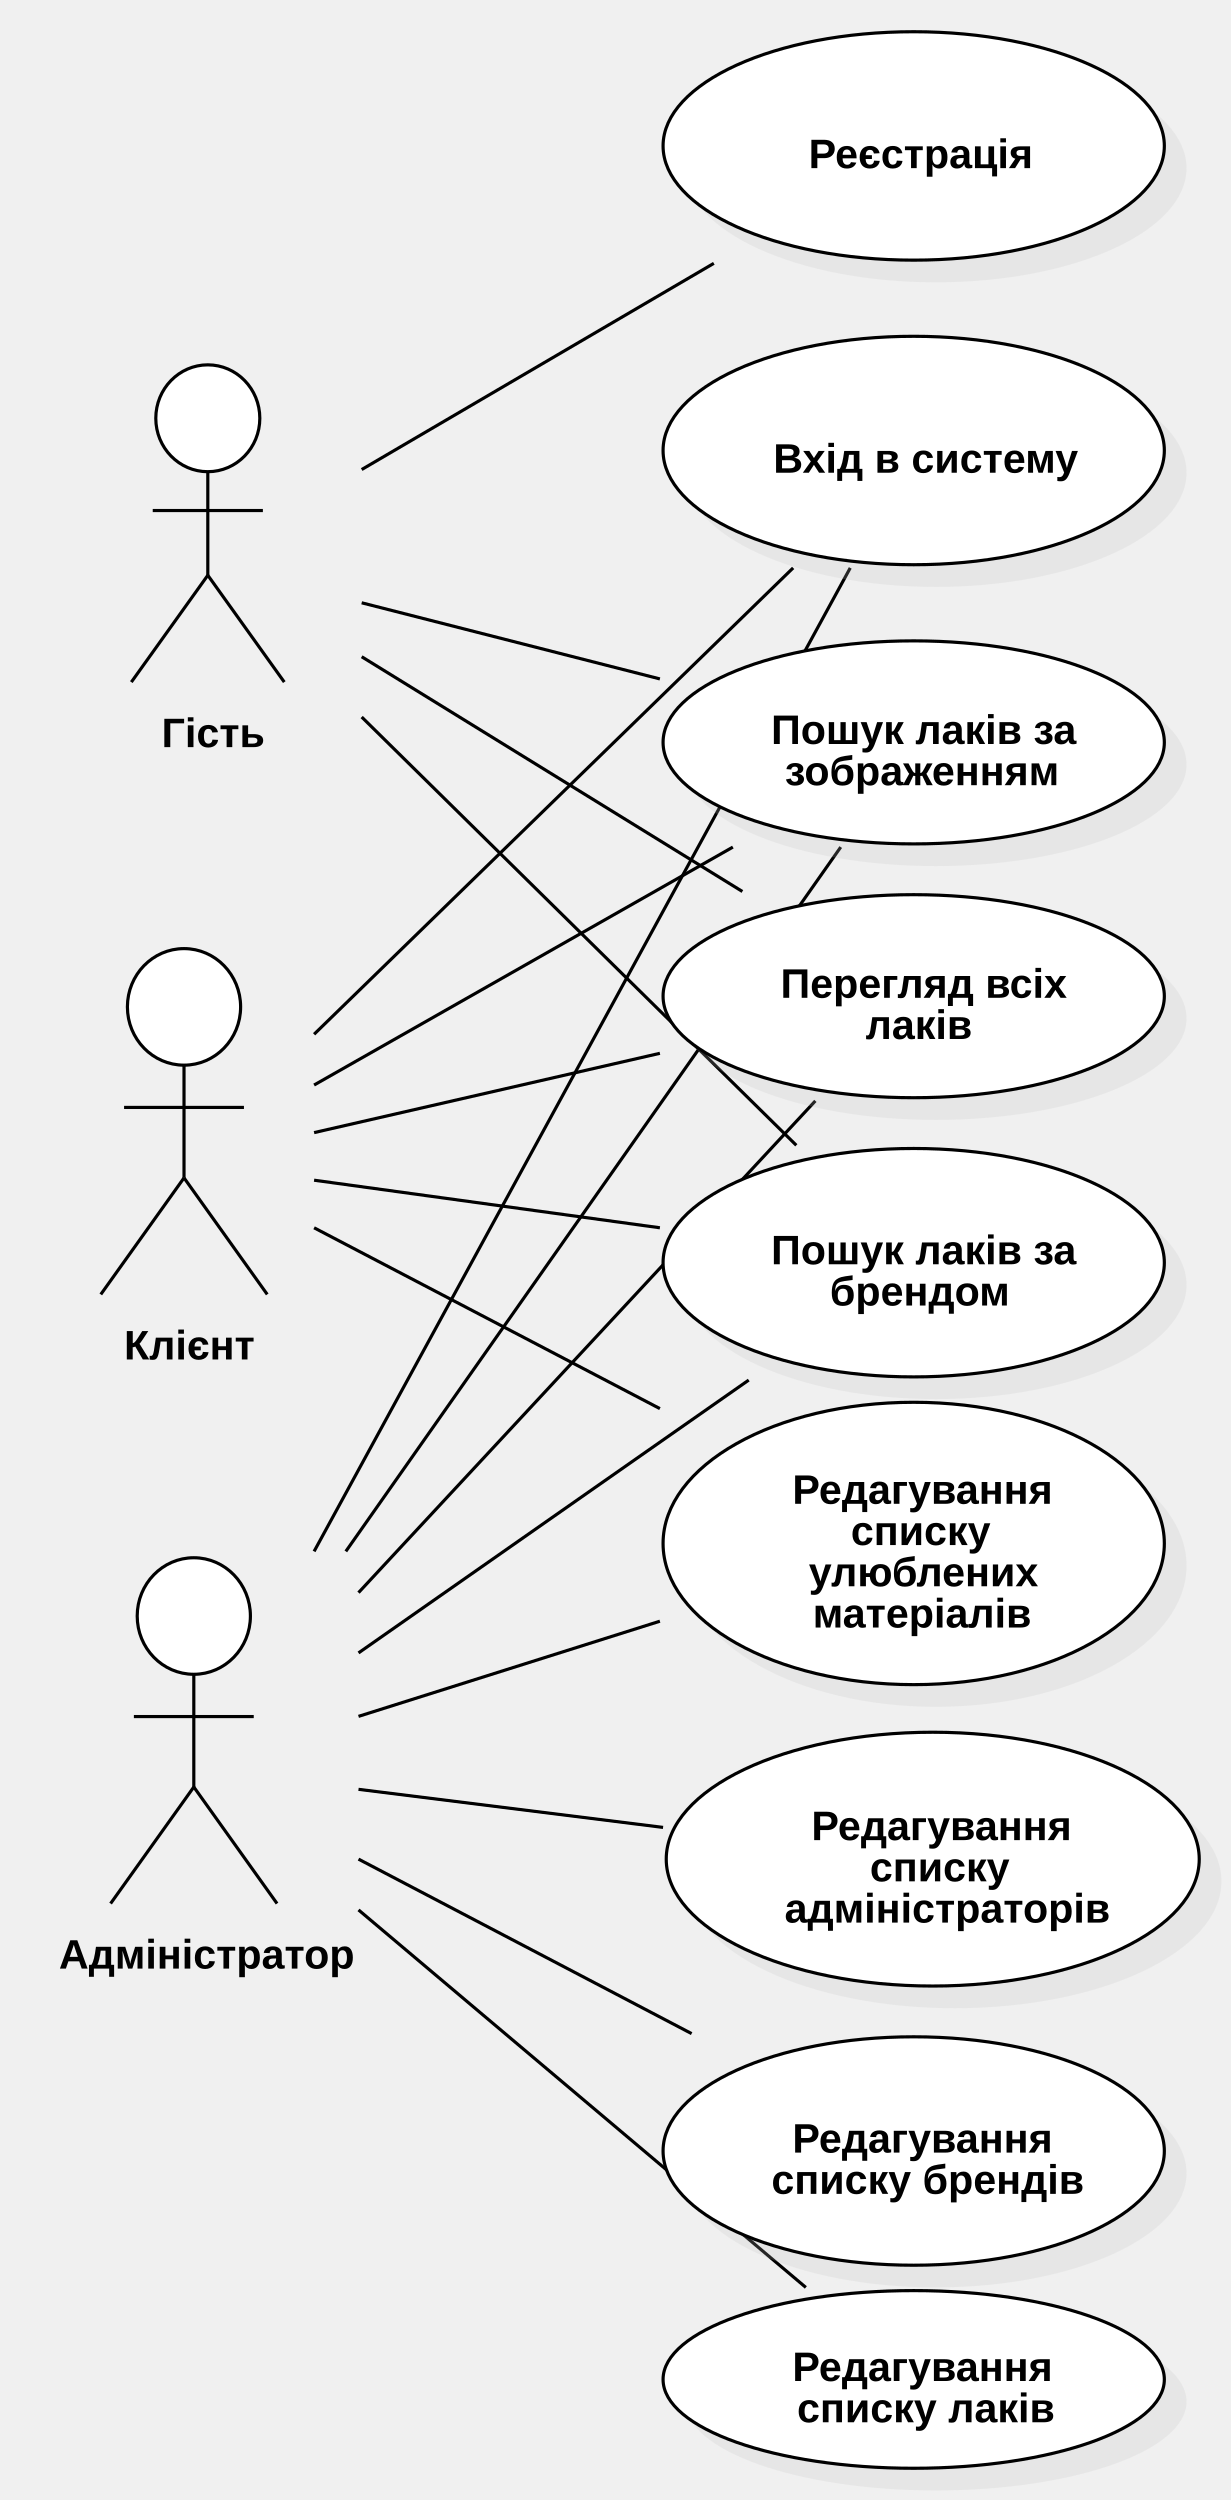
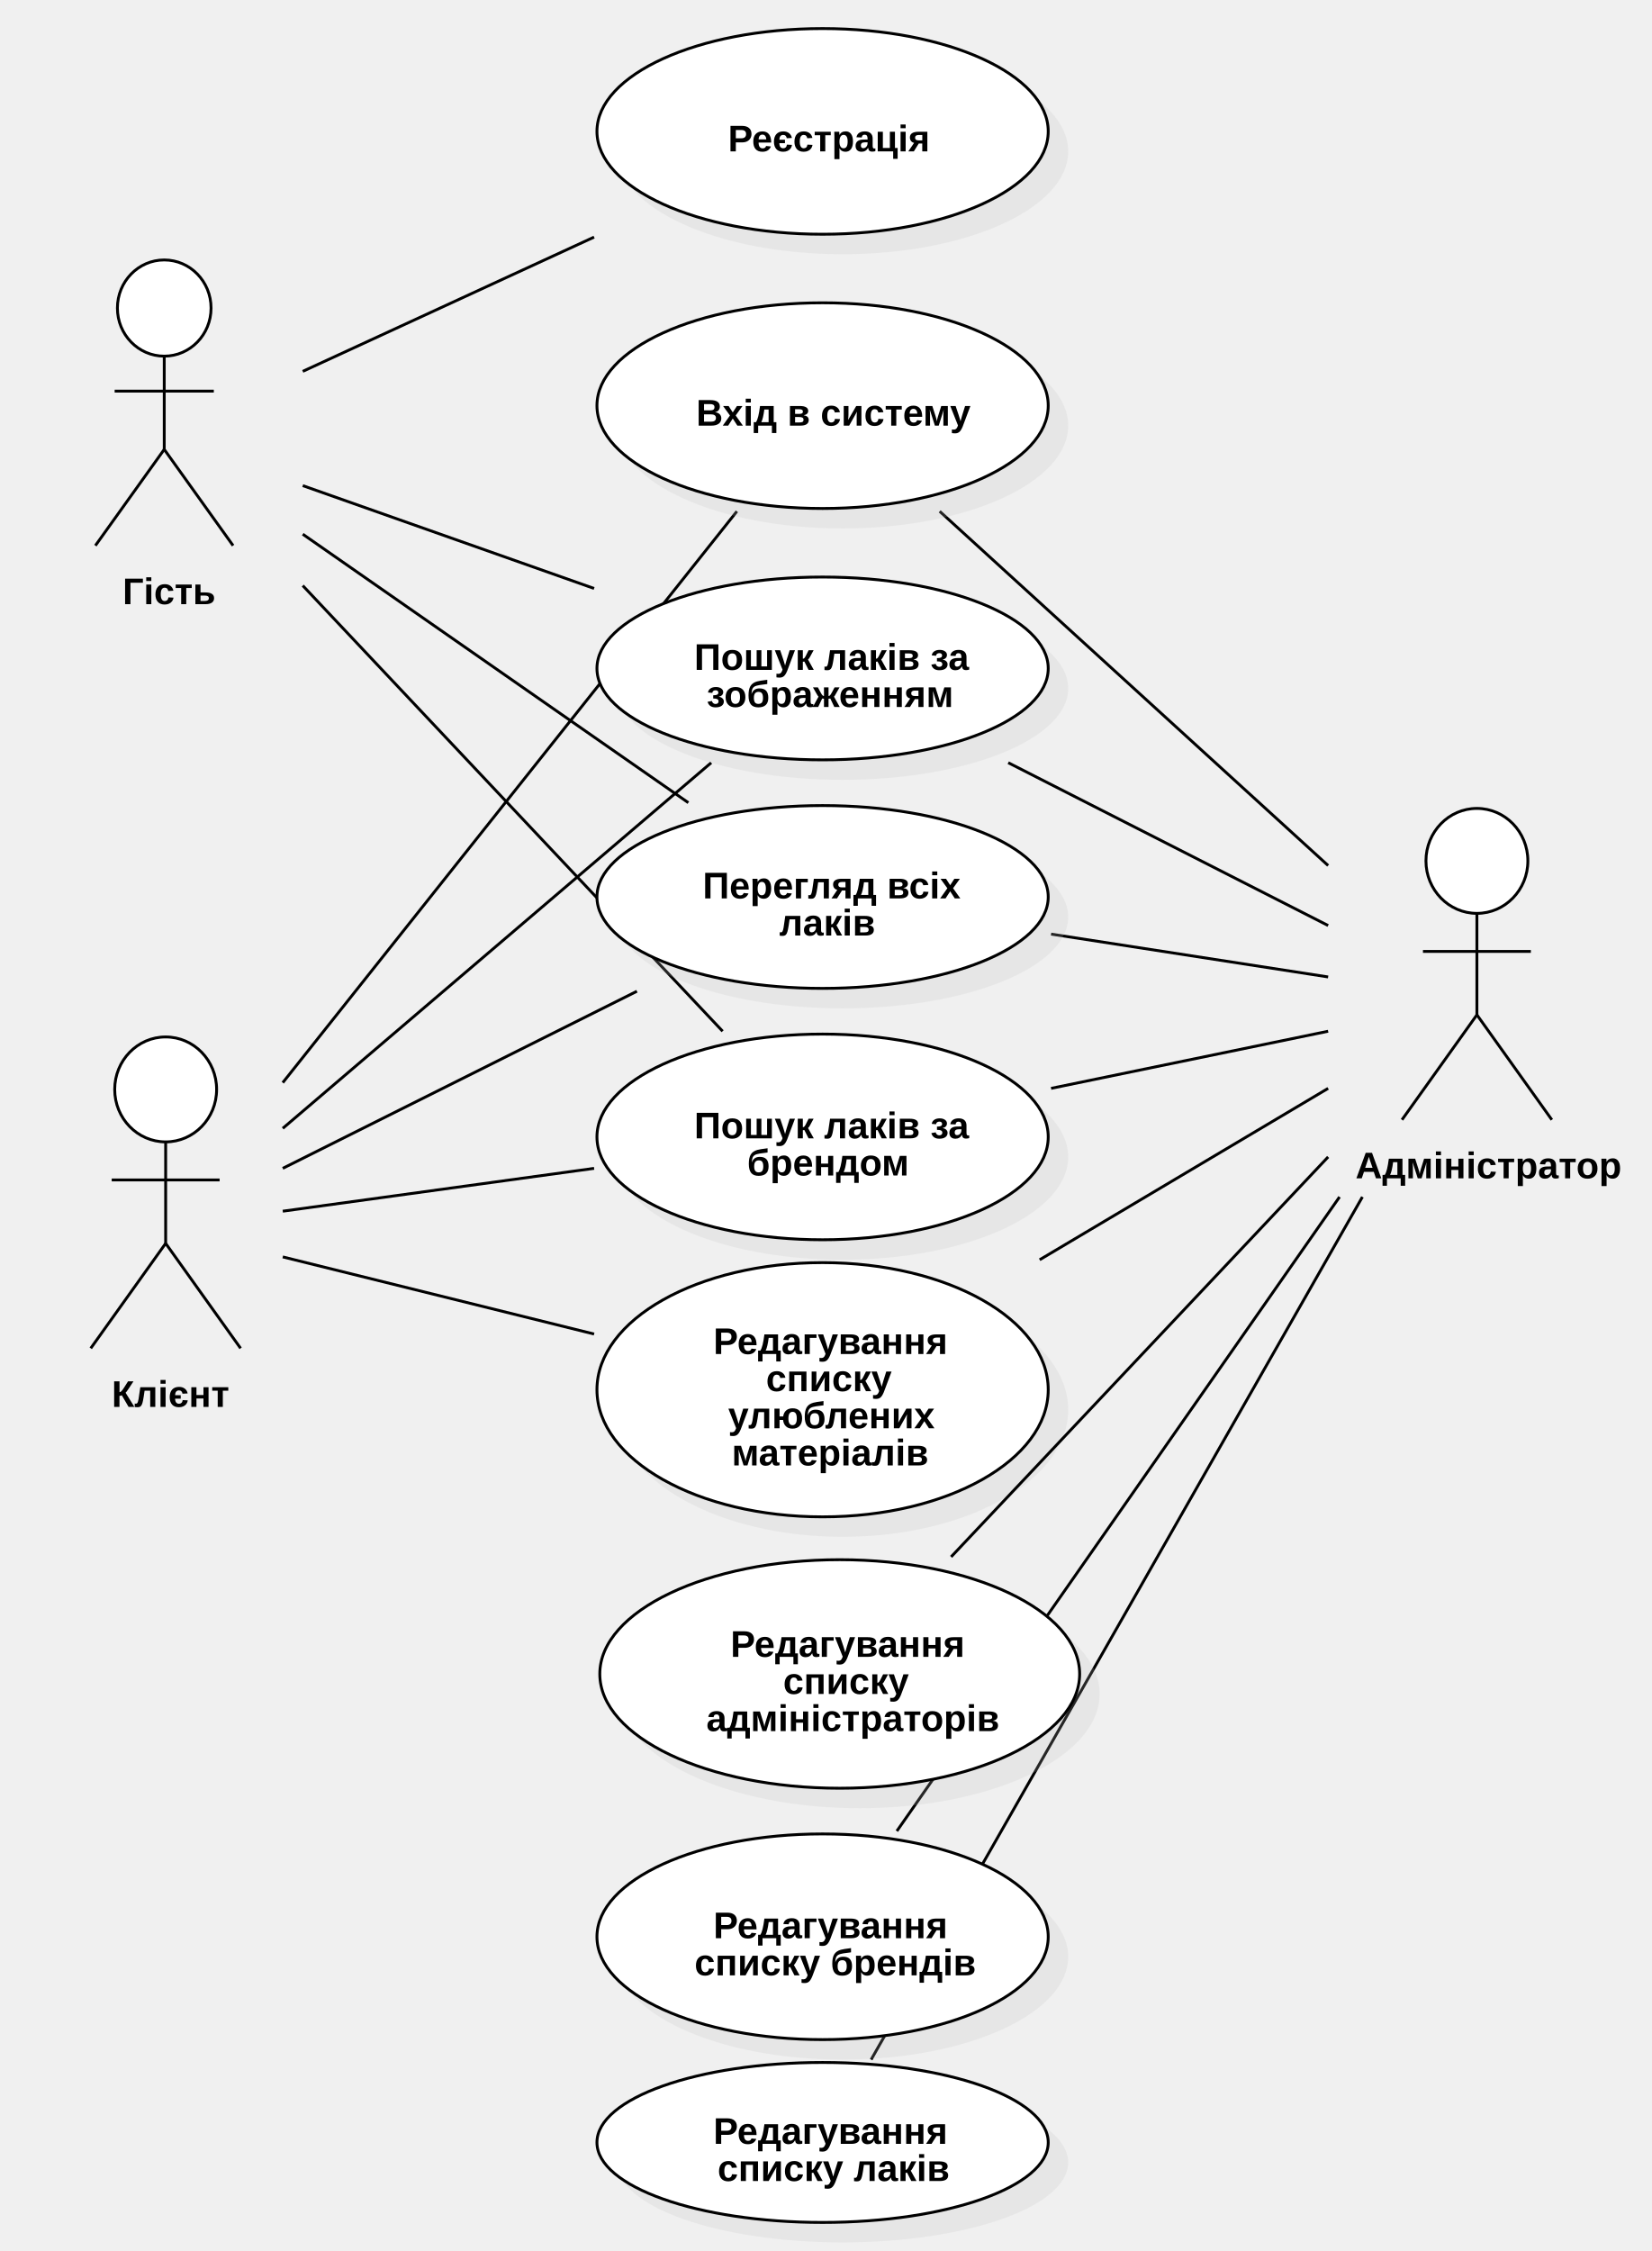
- <svg xmlns="http://www.w3.org/2000/svg" version="1.1" width="388" height="788">
+ <svg xmlns="http://www.w3.org/2000/svg" version="1.1" width="578.177" height="788">
  <defs />
  <g>
    <text fill="#eeeeee" stroke="none" font-family="Arial" font-size="24px" font-style="normal" font-weight="normal" text-decoration="none" x="0" y="0" />
    <text fill="#eeeeee" stroke="none" font-family="Arial" font-size="24px" font-style="normal" font-weight="normal" text-decoration="none" x="0" y="30" />
    <text fill="#eeeeee" stroke="none" font-family="Arial" font-size="24px" font-style="normal" font-weight="normal" text-decoration="none" x="0" y="60" />
    <text fill="#eeeeee" stroke="none" font-family="Arial" font-size="24px" font-style="normal" font-weight="normal" text-decoration="none" x="0" y="90" />
    <text fill="#eeeeee" stroke="none" font-family="Arial" font-size="24px" font-style="normal" font-weight="normal" text-decoration="none" x="0" y="120" />
    <text fill="#eeeeee" stroke="none" font-family="Arial" font-size="24px" font-style="normal" font-weight="normal" text-decoration="none" x="0" y="150" />
    <text fill="#eeeeee" stroke="none" font-family="Arial" font-size="24px" font-style="normal" font-weight="normal" text-decoration="none" x="0" y="180" />
    <text fill="#eeeeee" stroke="none" font-family="Arial" font-size="24px" font-style="normal" font-weight="normal" text-decoration="none" x="0" y="210" />
    <text fill="#eeeeee" stroke="none" font-family="Arial" font-size="24px" font-style="normal" font-weight="normal" text-decoration="none" x="0" y="240" />
    <text fill="#eeeeee" stroke="none" font-family="Arial" font-size="24px" font-style="normal" font-weight="normal" text-decoration="none" x="0" y="270" />
    <text fill="#eeeeee" stroke="none" font-family="Arial" font-size="24px" font-style="normal" font-weight="normal" text-decoration="none" x="0" y="300" />
    <text fill="#eeeeee" stroke="none" font-family="Arial" font-size="24px" font-style="normal" font-weight="normal" text-decoration="none" x="0" y="330" />
    <text fill="#eeeeee" stroke="none" font-family="Arial" font-size="24px" font-style="normal" font-weight="normal" text-decoration="none" x="0" y="360" />
    <text fill="#eeeeee" stroke="none" font-family="Arial" font-size="24px" font-style="normal" font-weight="normal" text-decoration="none" x="0" y="390" />
    <text fill="#eeeeee" stroke="none" font-family="Arial" font-size="24px" font-style="normal" font-weight="normal" text-decoration="none" x="0" y="420" />
    <text fill="#eeeeee" stroke="none" font-family="Arial" font-size="24px" font-style="normal" font-weight="normal" text-decoration="none" x="0" y="450" />
    <text fill="#eeeeee" stroke="none" font-family="Arial" font-size="24px" font-style="normal" font-weight="normal" text-decoration="none" x="0" y="480" />
    <text fill="#eeeeee" stroke="none" font-family="Arial" font-size="24px" font-style="normal" font-weight="normal" text-decoration="none" x="0" y="510" />
    <text fill="#eeeeee" stroke="none" font-family="Arial" font-size="24px" font-style="normal" font-weight="normal" text-decoration="none" x="0" y="540" />
    <text fill="#eeeeee" stroke="none" font-family="Arial" font-size="24px" font-style="normal" font-weight="normal" text-decoration="none" x="0" y="570" />
    <text fill="#eeeeee" stroke="none" font-family="Arial" font-size="24px" font-style="normal" font-weight="normal" text-decoration="none" x="0" y="600" />
    <text fill="#eeeeee" stroke="none" font-family="Arial" font-size="24px" font-style="normal" font-weight="normal" text-decoration="none" x="0" y="630" />
    <text fill="#eeeeee" stroke="none" font-family="Arial" font-size="24px" font-style="normal" font-weight="normal" text-decoration="none" x="0" y="660" />
    <text fill="#eeeeee" stroke="none" font-family="Arial" font-size="24px" font-style="normal" font-weight="normal" text-decoration="none" x="0" y="690" />
    <text fill="#eeeeee" stroke="none" font-family="Arial" font-size="24px" font-style="normal" font-weight="normal" text-decoration="none" x="0" y="720" />
    <text fill="#eeeeee" stroke="none" font-family="Arial" font-size="24px" font-style="normal" font-weight="normal" text-decoration="none" x="0" y="750" />
    <text fill="#eeeeee" stroke="none" font-family="Arial" font-size="24px" font-style="normal" font-weight="normal" text-decoration="none" x="0" y="780" />
    <text fill="#eeeeee" stroke="none" font-family="Arial" font-size="24px" font-style="normal" font-weight="normal" text-decoration="none" x="200" y="0" />
    <text fill="#eeeeee" stroke="none" font-family="Arial" font-size="24px" font-style="normal" font-weight="normal" text-decoration="none" x="200" y="30" />
    <text fill="#eeeeee" stroke="none" font-family="Arial" font-size="24px" font-style="normal" font-weight="normal" text-decoration="none" x="200" y="60" />
    <text fill="#eeeeee" stroke="none" font-family="Arial" font-size="24px" font-style="normal" font-weight="normal" text-decoration="none" x="200" y="90" />
    <text fill="#eeeeee" stroke="none" font-family="Arial" font-size="24px" font-style="normal" font-weight="normal" text-decoration="none" x="200" y="120" />
    <text fill="#eeeeee" stroke="none" font-family="Arial" font-size="24px" font-style="normal" font-weight="normal" text-decoration="none" x="200" y="150" />
    <text fill="#eeeeee" stroke="none" font-family="Arial" font-size="24px" font-style="normal" font-weight="normal" text-decoration="none" x="200" y="180" />
    <text fill="#eeeeee" stroke="none" font-family="Arial" font-size="24px" font-style="normal" font-weight="normal" text-decoration="none" x="200" y="210" />
    <text fill="#eeeeee" stroke="none" font-family="Arial" font-size="24px" font-style="normal" font-weight="normal" text-decoration="none" x="200" y="240" />
    <text fill="#eeeeee" stroke="none" font-family="Arial" font-size="24px" font-style="normal" font-weight="normal" text-decoration="none" x="200" y="270" />
    <text fill="#eeeeee" stroke="none" font-family="Arial" font-size="24px" font-style="normal" font-weight="normal" text-decoration="none" x="200" y="300" />
    <text fill="#eeeeee" stroke="none" font-family="Arial" font-size="24px" font-style="normal" font-weight="normal" text-decoration="none" x="200" y="330" />
    <text fill="#eeeeee" stroke="none" font-family="Arial" font-size="24px" font-style="normal" font-weight="normal" text-decoration="none" x="200" y="360" />
    <text fill="#eeeeee" stroke="none" font-family="Arial" font-size="24px" font-style="normal" font-weight="normal" text-decoration="none" x="200" y="390" />
    <text fill="#eeeeee" stroke="none" font-family="Arial" font-size="24px" font-style="normal" font-weight="normal" text-decoration="none" x="200" y="420" />
    <text fill="#eeeeee" stroke="none" font-family="Arial" font-size="24px" font-style="normal" font-weight="normal" text-decoration="none" x="200" y="450" />
    <text fill="#eeeeee" stroke="none" font-family="Arial" font-size="24px" font-style="normal" font-weight="normal" text-decoration="none" x="200" y="480" />
    <text fill="#eeeeee" stroke="none" font-family="Arial" font-size="24px" font-style="normal" font-weight="normal" text-decoration="none" x="200" y="510" />
    <text fill="#eeeeee" stroke="none" font-family="Arial" font-size="24px" font-style="normal" font-weight="normal" text-decoration="none" x="200" y="540" />
    <text fill="#eeeeee" stroke="none" font-family="Arial" font-size="24px" font-style="normal" font-weight="normal" text-decoration="none" x="200" y="570" />
    <text fill="#eeeeee" stroke="none" font-family="Arial" font-size="24px" font-style="normal" font-weight="normal" text-decoration="none" x="200" y="600" />
    <text fill="#eeeeee" stroke="none" font-family="Arial" font-size="24px" font-style="normal" font-weight="normal" text-decoration="none" x="200" y="630" />
    <text fill="#eeeeee" stroke="none" font-family="Arial" font-size="24px" font-style="normal" font-weight="normal" text-decoration="none" x="200" y="660" />
    <text fill="#eeeeee" stroke="none" font-family="Arial" font-size="24px" font-style="normal" font-weight="normal" text-decoration="none" x="200" y="690" />
    <text fill="#eeeeee" stroke="none" font-family="Arial" font-size="24px" font-style="normal" font-weight="normal" text-decoration="none" x="200" y="720" />
    <text fill="#eeeeee" stroke="none" font-family="Arial" font-size="24px" font-style="normal" font-weight="normal" text-decoration="none" x="200" y="750" />
    <text fill="#eeeeee" stroke="none" font-family="Arial" font-size="24px" font-style="normal" font-weight="normal" text-decoration="none" x="200" y="780" />
-     <g transform="translate(-70,-6) scale(1,1)">
-       <path fill="#ffffff" stroke="none" d="M 119.106 137.84 C 119.106 128.54 126.446 121 135.5 121 C 144.554 121 151.894 128.54 151.894 137.84 C 151.894 147.14 144.554 154.68 135.5 154.68 C 126.446 154.68 119.106 147.14 119.106 137.84 Z" />
-     </g>
-     <g transform="translate(-70,-6) scale(1,1)">
-       <path fill="none" stroke="#000000" d="M 119.106 137.84 C 119.106 128.54 126.446 121 135.5 121 C 144.554 121 151.894 128.54 151.894 137.84 C 151.894 147.14 144.554 154.68 135.5 154.68 C 126.446 154.68 119.106 147.14 119.106 137.84 Z" stroke-miterlimit="10" />
-     </g>
-     <g transform="translate(-70,-6) scale(1,1)">
-       <path fill="none" stroke="#000000" d="M 135.5 154.68 L 135.5 187.32" stroke-miterlimit="10" />
-     </g>
-     <g transform="translate(-70,-6) scale(1,1)">
-       <path fill="none" stroke="#000000" d="M 118.141 166.92 L 152.859 166.92" stroke-miterlimit="10" />
-     </g>
-     <g transform="translate(-70,-6) scale(1,1)">
-       <path fill="none" stroke="#000000" d="M 135.5 187.32 L 111.391 221" stroke-miterlimit="10" />
-     </g>
-     <g transform="translate(-70,-6) scale(1,1)">
-       <path fill="none" stroke="#000000" d="M 135.5 187.32 L 159.609 221" stroke-miterlimit="10" />
-     </g>
-     <g transform="translate(-70,-6) scale(1,1)">
-       <g>
-         <path fill="none" stroke="none" />
-         <text fill="#000000" stroke="none" font-family="Arial" font-size="13px" font-style="normal" font-weight="bold" text-decoration="none" x="120.923" y="241.5">Гість</text>
-       </g>
-     </g>
-     <g transform="translate(-70,-6) scale(1,1)">
-       <path fill="#ffffff" stroke="none" d="M 110.159 323.37 C 110.159 313.225 118.147 305 128 305 C 137.853 305 145.841 313.225 145.841 323.37 C 145.841 333.515 137.853 341.74 128 341.74 C 118.147 341.74 110.159 333.515 110.159 323.37 Z" />
-     </g>
-     <g transform="translate(-70,-6) scale(1,1)">
-       <path fill="none" stroke="#000000" d="M 110.159 323.37 C 110.159 313.225 118.147 305 128 305 C 137.853 305 145.841 313.225 145.841 323.37 C 145.841 333.515 137.853 341.74 128 341.74 C 118.147 341.74 110.159 333.515 110.159 323.37 Z" stroke-miterlimit="10" />
-     </g>
-     <g transform="translate(-70,-6) scale(1,1)">
-       <path fill="none" stroke="#000000" d="M 128 341.74 L 128 377.26" stroke-miterlimit="10" />
-     </g>
-     <g transform="translate(-70,-6) scale(1,1)">
-       <path fill="none" stroke="#000000" d="M 109.11 355.06 L 146.89 355.06" stroke-miterlimit="10" />
-     </g>
-     <g transform="translate(-70,-6) scale(1,1)">
-       <path fill="none" stroke="#000000" d="M 128 377.26 L 101.764 414" stroke-miterlimit="10" />
-     </g>
-     <g transform="translate(-70,-6) scale(1,1)">
-       <path fill="none" stroke="#000000" d="M 128 377.26 L 154.236 414" stroke-miterlimit="10" />
-     </g>
-     <g transform="translate(-70,-6) scale(1,1)">
-       <g>
-         <path fill="none" stroke="none" />
-         <text fill="#000000" stroke="none" font-family="Arial" font-size="13px" font-style="normal" font-weight="bold" text-decoration="none" x="109.094" y="434.5">Клієнт</text>
-       </g>
-     </g>
-     <g transform="translate(-70,-6) scale(1,1)">
-       <path fill="#ffffff" stroke="none" d="M 113.248 515.37 C 113.248 505.225 121.235 497 131.089 497 C 140.942 497 148.929 505.225 148.929 515.37 C 148.929 525.515 140.942 533.74 131.089 533.74 C 121.235 533.74 113.248 525.515 113.248 515.37 Z" />
-     </g>
-     <g transform="translate(-70,-6) scale(1,1)">
-       <path fill="none" stroke="#000000" d="M 113.248 515.37 C 113.248 505.225 121.235 497 131.089 497 C 140.942 497 148.929 505.225 148.929 515.37 C 148.929 525.515 140.942 533.74 131.089 533.74 C 121.235 533.74 113.248 525.515 113.248 515.37 Z" stroke-miterlimit="10" />
-     </g>
-     <g transform="translate(-70,-6) scale(1,1)">
-       <path fill="none" stroke="#000000" d="M 131.089 533.74 L 131.089 569.26" stroke-miterlimit="10" />
-     </g>
-     <g transform="translate(-70,-6) scale(1,1)">
-       <path fill="none" stroke="#000000" d="M 112.198 547.06 L 149.979 547.06" stroke-miterlimit="10" />
-     </g>
-     <g transform="translate(-70,-6) scale(1,1)">
-       <path fill="none" stroke="#000000" d="M 131.089 569.26 L 104.852 606" stroke-miterlimit="10" />
-     </g>
-     <g transform="translate(-70,-6) scale(1,1)">
-       <path fill="none" stroke="#000000" d="M 131.089 569.26 L 157.325 606" stroke-miterlimit="10" />
-     </g>
-     <g transform="translate(-70,-6) scale(1,1)">
-       <g>
-         <path fill="none" stroke="none" />
-         <text fill="#000000" stroke="none" font-family="Arial" font-size="13px" font-style="normal" font-weight="bold" text-decoration="none" x="88.566" y="626.5">Адміністратор</text>
+     <text fill="#eeeeee" stroke="none" font-family="Arial" font-size="24px" font-style="normal" font-weight="normal" text-decoration="none" x="400" y="0" />
+     <text fill="#eeeeee" stroke="none" font-family="Arial" font-size="24px" font-style="normal" font-weight="normal" text-decoration="none" x="400" y="30" />
+     <text fill="#eeeeee" stroke="none" font-family="Arial" font-size="24px" font-style="normal" font-weight="normal" text-decoration="none" x="400" y="60" />
+     <text fill="#eeeeee" stroke="none" font-family="Arial" font-size="24px" font-style="normal" font-weight="normal" text-decoration="none" x="400" y="90" />
+     <text fill="#eeeeee" stroke="none" font-family="Arial" font-size="24px" font-style="normal" font-weight="normal" text-decoration="none" x="400" y="120" />
+     <text fill="#eeeeee" stroke="none" font-family="Arial" font-size="24px" font-style="normal" font-weight="normal" text-decoration="none" x="400" y="150" />
+     <text fill="#eeeeee" stroke="none" font-family="Arial" font-size="24px" font-style="normal" font-weight="normal" text-decoration="none" x="400" y="180" />
+     <text fill="#eeeeee" stroke="none" font-family="Arial" font-size="24px" font-style="normal" font-weight="normal" text-decoration="none" x="400" y="210" />
+     <text fill="#eeeeee" stroke="none" font-family="Arial" font-size="24px" font-style="normal" font-weight="normal" text-decoration="none" x="400" y="240" />
+     <text fill="#eeeeee" stroke="none" font-family="Arial" font-size="24px" font-style="normal" font-weight="normal" text-decoration="none" x="400" y="270" />
+     <text fill="#eeeeee" stroke="none" font-family="Arial" font-size="24px" font-style="normal" font-weight="normal" text-decoration="none" x="400" y="300" />
+     <text fill="#eeeeee" stroke="none" font-family="Arial" font-size="24px" font-style="normal" font-weight="normal" text-decoration="none" x="400" y="330" />
+     <text fill="#eeeeee" stroke="none" font-family="Arial" font-size="24px" font-style="normal" font-weight="normal" text-decoration="none" x="400" y="360" />
+     <text fill="#eeeeee" stroke="none" font-family="Arial" font-size="24px" font-style="normal" font-weight="normal" text-decoration="none" x="400" y="390" />
+     <text fill="#eeeeee" stroke="none" font-family="Arial" font-size="24px" font-style="normal" font-weight="normal" text-decoration="none" x="400" y="420" />
+     <text fill="#eeeeee" stroke="none" font-family="Arial" font-size="24px" font-style="normal" font-weight="normal" text-decoration="none" x="400" y="450" />
+     <text fill="#eeeeee" stroke="none" font-family="Arial" font-size="24px" font-style="normal" font-weight="normal" text-decoration="none" x="400" y="480" />
+     <text fill="#eeeeee" stroke="none" font-family="Arial" font-size="24px" font-style="normal" font-weight="normal" text-decoration="none" x="400" y="510" />
+     <text fill="#eeeeee" stroke="none" font-family="Arial" font-size="24px" font-style="normal" font-weight="normal" text-decoration="none" x="400" y="540" />
+     <text fill="#eeeeee" stroke="none" font-family="Arial" font-size="24px" font-style="normal" font-weight="normal" text-decoration="none" x="400" y="570" />
+     <text fill="#eeeeee" stroke="none" font-family="Arial" font-size="24px" font-style="normal" font-weight="normal" text-decoration="none" x="400" y="600" />
+     <text fill="#eeeeee" stroke="none" font-family="Arial" font-size="24px" font-style="normal" font-weight="normal" text-decoration="none" x="400" y="630" />
+     <text fill="#eeeeee" stroke="none" font-family="Arial" font-size="24px" font-style="normal" font-weight="normal" text-decoration="none" x="400" y="660" />
+     <text fill="#eeeeee" stroke="none" font-family="Arial" font-size="24px" font-style="normal" font-weight="normal" text-decoration="none" x="400" y="690" />
+     <text fill="#eeeeee" stroke="none" font-family="Arial" font-size="24px" font-style="normal" font-weight="normal" text-decoration="none" x="400" y="720" />
+     <text fill="#eeeeee" stroke="none" font-family="Arial" font-size="24px" font-style="normal" font-weight="normal" text-decoration="none" x="400" y="750" />
+     <text fill="#eeeeee" stroke="none" font-family="Arial" font-size="24px" font-style="normal" font-weight="normal" text-decoration="none" x="400" y="780" />
+     <g transform="translate(-70,-6) scale(1,1)">
+       <path fill="#ffffff" stroke="none" d="M 111.106 113.84 C 111.106 104.54 118.446 97 127.5 97 C 136.554 97 143.894 104.54 143.894 113.84 C 143.894 123.14 136.554 130.68 127.5 130.68 C 118.446 130.68 111.106 123.14 111.106 113.84 Z" />
+     </g>
+     <g transform="translate(-70,-6) scale(1,1)">
+       <path fill="none" stroke="#000000" d="M 111.106 113.84 C 111.106 104.54 118.446 97 127.5 97 C 136.554 97 143.894 104.54 143.894 113.84 C 143.894 123.14 136.554 130.68 127.5 130.68 C 118.446 130.68 111.106 123.14 111.106 113.84 Z" stroke-miterlimit="10" />
+     </g>
+     <g transform="translate(-70,-6) scale(1,1)">
+       <path fill="none" stroke="#000000" d="M 127.5 130.68 L 127.5 163.32" stroke-miterlimit="10" />
+     </g>
+     <g transform="translate(-70,-6) scale(1,1)">
+       <path fill="none" stroke="#000000" d="M 110.141 142.92 L 144.859 142.92" stroke-miterlimit="10" />
+     </g>
+     <g transform="translate(-70,-6) scale(1,1)">
+       <path fill="none" stroke="#000000" d="M 127.5 163.32 L 103.391 197" stroke-miterlimit="10" />
+     </g>
+     <g transform="translate(-70,-6) scale(1,1)">
+       <path fill="none" stroke="#000000" d="M 127.5 163.32 L 151.609 197" stroke-miterlimit="10" />
+     </g>
+     <g transform="translate(-70,-6) scale(1,1)">
+       <g>
+         <path fill="none" stroke="none" />
+         <text fill="#000000" stroke="none" font-family="Arial" font-size="13px" font-style="normal" font-weight="bold" text-decoration="none" x="112.923" y="217.5">Гість</text>
+       </g>
+     </g>
+     <g transform="translate(-70,-6) scale(1,1)">
+       <path fill="#ffffff" stroke="none" d="M 110.159 387.37 C 110.159 377.225 118.147 369 128 369 C 137.853 369 145.841 377.225 145.841 387.37 C 145.841 397.515 137.853 405.74 128 405.74 C 118.147 405.74 110.159 397.515 110.159 387.37 Z" />
+     </g>
+     <g transform="translate(-70,-6) scale(1,1)">
+       <path fill="none" stroke="#000000" d="M 110.159 387.37 C 110.159 377.225 118.147 369 128 369 C 137.853 369 145.841 377.225 145.841 387.37 C 145.841 397.515 137.853 405.74 128 405.74 C 118.147 405.74 110.159 397.515 110.159 387.37 Z" stroke-miterlimit="10" />
+     </g>
+     <g transform="translate(-70,-6) scale(1,1)">
+       <path fill="none" stroke="#000000" d="M 128 405.74 L 128 441.26" stroke-miterlimit="10" />
+     </g>
+     <g transform="translate(-70,-6) scale(1,1)">
+       <path fill="none" stroke="#000000" d="M 109.11 419.06 L 146.89 419.06" stroke-miterlimit="10" />
+     </g>
+     <g transform="translate(-70,-6) scale(1,1)">
+       <path fill="none" stroke="#000000" d="M 128 441.26 L 101.764 478" stroke-miterlimit="10" />
+     </g>
+     <g transform="translate(-70,-6) scale(1,1)">
+       <path fill="none" stroke="#000000" d="M 128 441.26 L 154.236 478" stroke-miterlimit="10" />
+     </g>
+     <g transform="translate(-70,-6) scale(1,1)">
+       <g>
+         <path fill="none" stroke="none" />
+         <text fill="#000000" stroke="none" font-family="Arial" font-size="13px" font-style="normal" font-weight="bold" text-decoration="none" x="109.094" y="498.5">Клієнт</text>
+       </g>
+     </g>
+     <g transform="translate(-70,-6) scale(1,1)">
+       <path fill="#ffffff" stroke="none" d="M 569.248 307.37 C 569.248 297.225 577.235 289 587.089 289 C 596.942 289 604.929 297.225 604.929 307.37 C 604.929 317.515 596.942 325.74 587.089 325.74 C 577.235 325.74 569.248 317.515 569.248 307.37 Z" />
+     </g>
+     <g transform="translate(-70,-6) scale(1,1)">
+       <path fill="none" stroke="#000000" d="M 569.248 307.37 C 569.248 297.225 577.235 289 587.089 289 C 596.942 289 604.929 297.225 604.929 307.37 C 604.929 317.515 596.942 325.74 587.089 325.74 C 577.235 325.74 569.248 317.515 569.248 307.37 Z" stroke-miterlimit="10" />
+     </g>
+     <g transform="translate(-70,-6) scale(1,1)">
+       <path fill="none" stroke="#000000" d="M 587.089 325.74 L 587.089 361.26" stroke-miterlimit="10" />
+     </g>
+     <g transform="translate(-70,-6) scale(1,1)">
+       <path fill="none" stroke="#000000" d="M 568.198 339.06 L 605.979 339.06" stroke-miterlimit="10" />
+     </g>
+     <g transform="translate(-70,-6) scale(1,1)">
+       <path fill="none" stroke="#000000" d="M 587.089 361.26 L 560.852 398" stroke-miterlimit="10" />
+     </g>
+     <g transform="translate(-70,-6) scale(1,1)">
+       <path fill="none" stroke="#000000" d="M 587.089 361.26 L 613.325 398" stroke-miterlimit="10" />
+     </g>
+     <g transform="translate(-70,-6) scale(1,1)">
+       <g>
+         <path fill="none" stroke="none" />
+         <text fill="#000000" stroke="none" font-family="Arial" font-size="13px" font-style="normal" font-weight="bold" text-decoration="none" x="544.566" y="418.5">Адміністратор</text>
      </g>
    </g>
    <g transform="translate(-70,-6) scale(1,1)">
      <path fill="#C0C0C0" stroke="none" d="M 286 59 C 286 39.118 321.37 23 365 23 C 408.63 23 444 39.118 444 59 C 444 78.882 408.63 95 365 95 C 321.37 95 286 78.882 286 59 Z" opacity="0.2" />
    </g>
    <g transform="translate(-70,-6) scale(1,1)">
      <path fill="#ffffff" stroke="none" d="M 279 52 C 279 32.118 314.37 16 358 16 C 401.63 16 437 32.118 437 52 C 437 71.882 401.63 88 358 88 C 314.37 88 279 71.882 279 52 Z" />
    </g>
    <g transform="translate(-70,-6) scale(1,1)">
      <path fill="none" stroke="#000000" d="M 279 52 C 279 32.118 314.37 16 358 16 C 401.63 16 437 32.118 437 52 C 437 71.882 401.63 88 358 88 C 314.37 88 279 71.882 279 52 Z" stroke-miterlimit="10" />
    </g>
    <g transform="translate(-70,-6) scale(1,1)">
      <g>
        <path fill="none" stroke="none" />
        <text fill="#000000" stroke="none" font-family="Arial" font-size="13px" font-style="normal" font-weight="bold" text-decoration="none" x="324.875" y="59">Реєстрація</text>
      </g>
    </g>
    <g transform="translate(-70,-6) scale(1,1)">
-       <path fill="none" stroke="#000000" d="M 184 154 L 295 89" stroke-miterlimit="10" />
-     </g>
-     <g transform="translate(-70,-6) scale(1,1)">
-       <path fill="none" stroke="#000000" d="M 184 196 L 278 220" stroke-miterlimit="10" />
-     </g>
-     <g transform="translate(-70,-6) scale(1,1)">
-       <path fill="none" stroke="#000000" d="M 184 213 L 304 287" stroke-miterlimit="10" />
-     </g>
-     <g transform="translate(-70,-6) scale(1,1)">
-       <path fill="none" stroke="#000000" d="M 184 232 L 321 367" stroke-miterlimit="10" />
-     </g>
-     <g transform="translate(-70,-6) scale(1,1)">
-       <path fill="none" stroke="#000000" d="M 169 332 L 320 185" stroke-miterlimit="10" />
-     </g>
-     <g transform="translate(-70,-6) scale(1,1)">
-       <path fill="none" stroke="#000000" d="M 169 348 L 301 273" stroke-miterlimit="10" />
-     </g>
-     <g transform="translate(-70,-6) scale(1,1)">
-       <path fill="none" stroke="#000000" d="M 169 363 L 278 338" stroke-miterlimit="10" />
-     </g>
-     <g transform="translate(-70,-6) scale(1,1)">
-       <path fill="none" stroke="#000000" d="M 169 378 L 278 393" stroke-miterlimit="10" />
-     </g>
-     <g transform="translate(-70,-6) scale(1,1)">
-       <path fill="none" stroke="#000000" d="M 183 547 L 278 517" stroke-miterlimit="10" />
-     </g>
-     <g transform="translate(-70,-6) scale(1,1)">
-       <path fill="none" stroke="#000000" d="M 183 592 L 288 647" stroke-miterlimit="10" />
-     </g>
-     <g transform="translate(-70,-6) scale(1,1)">
-       <path fill="none" stroke="#000000" d="M 183 608 L 324 727" stroke-miterlimit="10" />
-     </g>
-     <g transform="translate(-70,-6) scale(1,1)">
-       <path fill="none" stroke="#000000" d="M 183 527 L 306 441" stroke-miterlimit="10" />
-     </g>
-     <g transform="translate(-70,-6) scale(1,1)">
-       <path fill="none" stroke="#000000" d="M 183 508 L 327 353" stroke-miterlimit="10" />
-     </g>
-     <g transform="translate(-70,-6) scale(1,1)">
-       <path fill="none" stroke="#000000" d="M 179 495 L 335 273" stroke-miterlimit="10" />
-     </g>
-     <g transform="translate(-70,-6) scale(1,1)">
-       <path fill="none" stroke="#000000" d="M 169 495 L 338 185" stroke-miterlimit="10" />
+       <path fill="none" stroke="#000000" d="M 176 136 L 278 89" stroke-miterlimit="10" />
+     </g>
+     <g transform="translate(-70,-6) scale(1,1)">
+       <path fill="none" stroke="#000000" d="M 176 176 L 278 212" stroke-miterlimit="10" />
+     </g>
+     <g transform="translate(-70,-6) scale(1,1)">
+       <path fill="none" stroke="#000000" d="M 176 193 L 311 287" stroke-miterlimit="10" />
+     </g>
+     <g transform="translate(-70,-6) scale(1,1)">
+       <path fill="none" stroke="#000000" d="M 176 211 L 323 367" stroke-miterlimit="10" />
+     </g>
+     <g transform="translate(-70,-6) scale(1,1)">
+       <path fill="none" stroke="#000000" d="M 169 385 L 328 185" stroke-miterlimit="10" />
+     </g>
+     <g transform="translate(-70,-6) scale(1,1)">
+       <path fill="none" stroke="#000000" d="M 169 401 L 319 273" stroke-miterlimit="10" />
+     </g>
+     <g transform="translate(-70,-6) scale(1,1)">
+       <path fill="none" stroke="#000000" d="M 169 415 L 293 353" stroke-miterlimit="10" />
+     </g>
+     <g transform="translate(-70,-6) scale(1,1)">
+       <path fill="none" stroke="#000000" d="M 169 430 L 278 415" stroke-miterlimit="10" />
+     </g>
+     <g transform="translate(-70,-6) scale(1,1)">
+       <path fill="none" stroke="#000000" d="M 535 387 L 434 447" stroke-miterlimit="10" />
+     </g>
+     <g transform="translate(-70,-6) scale(1,1)">
+       <path fill="none" stroke="#000000" d="M 539 425 L 384 647" stroke-miterlimit="10" />
+     </g>
+     <g transform="translate(-70,-6) scale(1,1)">
+       <path fill="none" stroke="#000000" d="M 547 425 L 375 727" stroke-miterlimit="10" />
+     </g>
+     <g transform="translate(-70,-6) scale(1,1)">
+       <path fill="none" stroke="#000000" d="M 535 367 L 438 387" stroke-miterlimit="10" />
+     </g>
+     <g transform="translate(-70,-6) scale(1,1)">
+       <path fill="none" stroke="#000000" d="M 535 348 L 438 333" stroke-miterlimit="10" />
+     </g>
+     <g transform="translate(-70,-6) scale(1,1)">
+       <path fill="none" stroke="#000000" d="M 535 330 L 423 273" stroke-miterlimit="10" />
+     </g>
+     <g transform="translate(-70,-6) scale(1,1)">
+       <path fill="none" stroke="#000000" d="M 535 309 L 399 185" stroke-miterlimit="10" />
    </g>
    <g transform="translate(-70,-6) scale(1,1)">
      <path fill="#C0C0C0" stroke="none" d="M 286 763 C 286 747.536 321.37 735 365 735 C 408.63 735 444 747.536 444 763 C 444 778.464 408.63 791 365 791 C 321.37 791 286 778.464 286 763 Z" opacity="0.2" />
    </g>
    <g transform="translate(-70,-6) scale(1,1)">
      <path fill="#ffffff" stroke="none" d="M 279 756 C 279 740.536 314.37 728 358 728 C 401.63 728 437 740.536 437 756 C 437 771.464 401.63 784 358 784 C 314.37 784 279 771.464 279 756 Z" />
    </g>
    <g transform="translate(-70,-6) scale(1,1)">
      <path fill="none" stroke="#000000" d="M 279 756 C 279 740.536 314.37 728 358 728 C 401.63 728 437 740.536 437 756 C 437 771.464 401.63 784 358 784 C 314.37 784 279 771.464 279 756 Z" stroke-miterlimit="10" />
    </g>
    <g transform="translate(-70,-6) scale(1,1)">
      <g>
        <path fill="none" stroke="none" />
        <text fill="#000000" stroke="none" font-family="Arial" font-size="13px" font-style="normal" font-weight="bold" text-decoration="none" x="319.755" y="756.5">Редагування</text>
        <text fill="#000000" stroke="none" font-family="Arial" font-size="13px" font-style="normal" font-weight="bold" text-decoration="none" x="321.228" y="769.5">списку лаків</text>
      </g>
    </g>
    <g transform="translate(-70,-6) scale(1,1)">
      <path fill="#C0C0C0" stroke="none" d="M 286 691 C 286 671.118 321.37 655 365 655 C 408.63 655 444 671.118 444 691 C 444 710.882 408.63 727 365 727 C 321.37 727 286 710.882 286 691 Z" opacity="0.2" />
    </g>
    <g transform="translate(-70,-6) scale(1,1)">
      <path fill="#ffffff" stroke="none" d="M 279 684 C 279 664.118 314.37 648 358 648 C 401.63 648 437 664.118 437 684 C 437 703.882 401.63 720 358 720 C 314.37 720 279 703.882 279 684 Z" />
    </g>
    <g transform="translate(-70,-6) scale(1,1)">
      <path fill="none" stroke="#000000" d="M 279 684 C 279 664.118 314.37 648 358 648 C 401.63 648 437 664.118 437 684 C 437 703.882 401.63 720 358 720 C 314.37 720 279 703.882 279 684 Z" stroke-miterlimit="10" />
    </g>
    <g transform="translate(-70,-6) scale(1,1)">
      <g>
        <path fill="none" stroke="none" />
        <text fill="#000000" stroke="none" font-family="Arial" font-size="13px" font-style="normal" font-weight="bold" text-decoration="none" x="319.755" y="684.5">Редагування</text>
        <text fill="#000000" stroke="none" font-family="Arial" font-size="13px" font-style="normal" font-weight="bold" text-decoration="none" x="313.144" y="697.5">списку брендів</text>
      </g>
    </g>
    <g transform="translate(-70,-6) scale(1,1)">
      <path fill="#C0C0C0" stroke="none" d="M 286 499.5 C 286 474.923 321.37 455 365 455 C 408.63 455 444 474.923 444 499.5 C 444 524.077 408.63 544 365 544 C 321.37 544 286 524.077 286 499.5 Z" opacity="0.2" />
    </g>
    <g transform="translate(-70,-6) scale(1,1)">
      <path fill="#ffffff" stroke="none" d="M 279 492.5 C 279 467.923 314.37 448 358 448 C 401.63 448 437 467.923 437 492.5 C 437 517.077 401.63 537 358 537 C 314.37 537 279 517.077 279 492.5 Z" />
    </g>
    <g transform="translate(-70,-6) scale(1,1)">
      <path fill="none" stroke="#000000" d="M 279 492.5 C 279 467.923 314.37 448 358 448 C 401.63 448 437 467.923 437 492.5 C 437 517.077 401.63 537 358 537 C 314.37 537 279 517.077 279 492.5 Z" stroke-miterlimit="10" />
    </g>
    <g transform="translate(-70,-6) scale(1,1)">
      <g>
        <path fill="none" stroke="none" />
        <text fill="#000000" stroke="none" font-family="Arial" font-size="13px" font-style="normal" font-weight="bold" text-decoration="none" x="319.755" y="480">Редагування</text>
        <text fill="#000000" stroke="none" font-family="Arial" font-size="13px" font-style="normal" font-weight="bold" text-decoration="none" x="338.183" y="493">списку</text>
        <text fill="#000000" stroke="none" font-family="Arial" font-size="13px" font-style="normal" font-weight="bold" text-decoration="none" x="324.916" y="506">улюблених</text>
        <text fill="#000000" stroke="none" font-family="Arial" font-size="13px" font-style="normal" font-weight="bold" text-decoration="none" x="326.176" y="519">матеріалів</text>
      </g>
    </g>
    <g transform="translate(-70,-6) scale(1,1)">
      <path fill="#C0C0C0" stroke="none" d="M 286 411 C 286 391.118 321.37 375 365 375 C 408.63 375 444 391.118 444 411 C 444 430.882 408.63 447 365 447 C 321.37 447 286 430.882 286 411 Z" opacity="0.2" />
    </g>
    <g transform="translate(-70,-6) scale(1,1)">
      <path fill="#ffffff" stroke="none" d="M 279 404 C 279 384.118 314.37 368 358 368 C 401.63 368 437 384.118 437 404 C 437 423.882 401.63 440 358 440 C 314.37 440 279 423.882 279 404 Z" />
    </g>
    <g transform="translate(-70,-6) scale(1,1)">
      <path fill="none" stroke="#000000" d="M 279 404 C 279 384.118 314.37 368 358 368 C 401.63 368 437 384.118 437 404 C 437 423.882 401.63 440 358 440 C 314.37 440 279 423.882 279 404 Z" stroke-miterlimit="10" />
    </g>
    <g transform="translate(-70,-6) scale(1,1)">
      <g>
        <path fill="none" stroke="none" />
        <text fill="#000000" stroke="none" font-family="Arial" font-size="13px" font-style="normal" font-weight="bold" text-decoration="none" x="313.049" y="404.5">Пошук лаків за</text>
        <text fill="#000000" stroke="none" font-family="Arial" font-size="13px" font-style="normal" font-weight="bold" text-decoration="none" x="331.581" y="417.5">брендом</text>
      </g>
    </g>
    <g transform="translate(-70,-6) scale(1,1)">
      <path fill="#C0C0C0" stroke="none" d="M 286 327 C 286 309.327 321.37 295 365 295 C 408.63 295 444 309.327 444 327 C 444 344.673 408.63 359 365 359 C 321.37 359 286 344.673 286 327 Z" opacity="0.2" />
    </g>
    <g transform="translate(-70,-6) scale(1,1)">
      <path fill="#ffffff" stroke="none" d="M 279 320 C 279 302.327 314.37 288 358 288 C 401.63 288 437 302.327 437 320 C 437 337.673 401.63 352 358 352 C 314.37 352 279 337.673 279 320 Z" />
    </g>
    <g transform="translate(-70,-6) scale(1,1)">
      <path fill="none" stroke="#000000" d="M 279 320 C 279 302.327 314.37 288 358 288 C 401.63 288 437 302.327 437 320 C 437 337.673 401.63 352 358 352 C 314.37 352 279 337.673 279 320 Z" stroke-miterlimit="10" />
    </g>
    <g transform="translate(-70,-6) scale(1,1)">
      <g>
        <path fill="none" stroke="none" />
        <text fill="#000000" stroke="none" font-family="Arial" font-size="13px" font-style="normal" font-weight="bold" text-decoration="none" x="316.02" y="320.5">Перегляд всіх</text>
        <text fill="#000000" stroke="none" font-family="Arial" font-size="13px" font-style="normal" font-weight="bold" text-decoration="none" x="342.851" y="333.5">лаків</text>
      </g>
    </g>
    <g transform="translate(-70,-6) scale(1,1)">
      <path fill="#C0C0C0" stroke="none" d="M 286 247 C 286 229.327 321.37 215 365 215 C 408.63 215 444 229.327 444 247 C 444 264.673 408.63 279 365 279 C 321.37 279 286 264.673 286 247 Z" opacity="0.2" />
    </g>
    <g transform="translate(-70,-6) scale(1,1)">
      <path fill="#ffffff" stroke="none" d="M 279 240 C 279 222.327 314.37 208 358 208 C 401.63 208 437 222.327 437 240 C 437 257.673 401.63 272 358 272 C 314.37 272 279 257.673 279 240 Z" />
    </g>
    <g transform="translate(-70,-6) scale(1,1)">
      <path fill="none" stroke="#000000" d="M 279 240 C 279 222.327 314.37 208 358 208 C 401.63 208 437 222.327 437 240 C 437 257.673 401.63 272 358 272 C 314.37 272 279 257.673 279 240 Z" stroke-miterlimit="10" />
    </g>
    <g transform="translate(-70,-6) scale(1,1)">
      <g>
        <path fill="none" stroke="none" />
        <text fill="#000000" stroke="none" font-family="Arial" font-size="13px" font-style="normal" font-weight="bold" text-decoration="none" x="313.049" y="240.5">Пошук лаків за</text>
        <text fill="#000000" stroke="none" font-family="Arial" font-size="13px" font-style="normal" font-weight="bold" text-decoration="none" x="317.394" y="253.5">зображенням</text>
      </g>
    </g>
    <g transform="translate(-70,-6) scale(1,1)">
      <path fill="#C0C0C0" stroke="none" d="M 286 155 C 286 135.118 321.37 119 365 119 C 408.63 119 444 135.118 444 155 C 444 174.882 408.63 191 365 191 C 321.37 191 286 174.882 286 155 Z" opacity="0.2" />
    </g>
    <g transform="translate(-70,-6) scale(1,1)">
      <path fill="#ffffff" stroke="none" d="M 279 148 C 279 128.118 314.37 112 358 112 C 401.63 112 437 128.118 437 148 C 437 167.882 401.63 184 358 184 C 314.37 184 279 167.882 279 148 Z" />
    </g>
    <g transform="translate(-70,-6) scale(1,1)">
      <path fill="none" stroke="#000000" d="M 279 148 C 279 128.118 314.37 112 358 112 C 401.63 112 437 128.118 437 148 C 437 167.882 401.63 184 358 184 C 314.37 184 279 167.882 279 148 Z" stroke-miterlimit="10" />
    </g>
    <g transform="translate(-70,-6) scale(1,1)">
      <g>
        <path fill="none" stroke="none" />
        <text fill="#000000" stroke="none" font-family="Arial" font-size="13px" font-style="normal" font-weight="bold" text-decoration="none" x="313.744" y="155">Вхід в систему</text>
      </g>
    </g>
    <g transform="translate(-70,-6) scale(1,1)">
      <path fill="#C0C0C0" stroke="none" d="M 287 599 C 287 576.909 324.608 559 371 559 C 417.392 559 455 576.909 455 599 C 455 621.091 417.392 639 371 639 C 324.608 639 287 621.091 287 599 Z" opacity="0.2" />
    </g>
    <g transform="translate(-70,-6) scale(1,1)">
      <path fill="#ffffff" stroke="none" d="M 280 592 C 280 569.909 317.608 552 364 552 C 410.392 552 448 569.909 448 592 C 448 614.091 410.392 632 364 632 C 317.608 632 280 614.091 280 592 Z" />
    </g>
    <g transform="translate(-70,-6) scale(1,1)">
      <path fill="none" stroke="#000000" d="M 280 592 C 280 569.909 317.608 552 364 552 C 410.392 552 448 569.909 448 592 C 448 614.091 410.392 632 364 632 C 317.608 632 280 614.091 280 592 Z" stroke-miterlimit="10" />
    </g>
    <g transform="translate(-70,-6) scale(1,1)">
      <g>
        <path fill="none" stroke="none" />
        <text fill="#000000" stroke="none" font-family="Arial" font-size="13px" font-style="normal" font-weight="bold" text-decoration="none" x="325.755" y="586">Редагування</text>
        <text fill="#000000" stroke="none" font-family="Arial" font-size="13px" font-style="normal" font-weight="bold" text-decoration="none" x="344.183" y="599">списку</text>
        <text fill="#000000" stroke="none" font-family="Arial" font-size="13px" font-style="normal" font-weight="bold" text-decoration="none" x="317.3" y="612">адміністраторів</text>
      </g>
    </g>
    <g transform="translate(-70,-6) scale(1,1)">
-       <path fill="none" stroke="#000000" d="M 183 570 L 279 582" stroke-miterlimit="10" />
-     </g>
-     <g transform="translate(-70,-6) scale(1,1)">
-       <path fill="none" stroke="#000000" d="M 169 393 L 278 450" stroke-miterlimit="10" />
+       <path fill="none" stroke="#000000" d="M 535 411 L 403 551" stroke-miterlimit="10" />
+     </g>
+     <g transform="translate(-70,-6) scale(1,1)">
+       <path fill="none" stroke="#000000" d="M 169 446 L 278 473" stroke-miterlimit="10" />
    </g>
  </g>
</svg>
